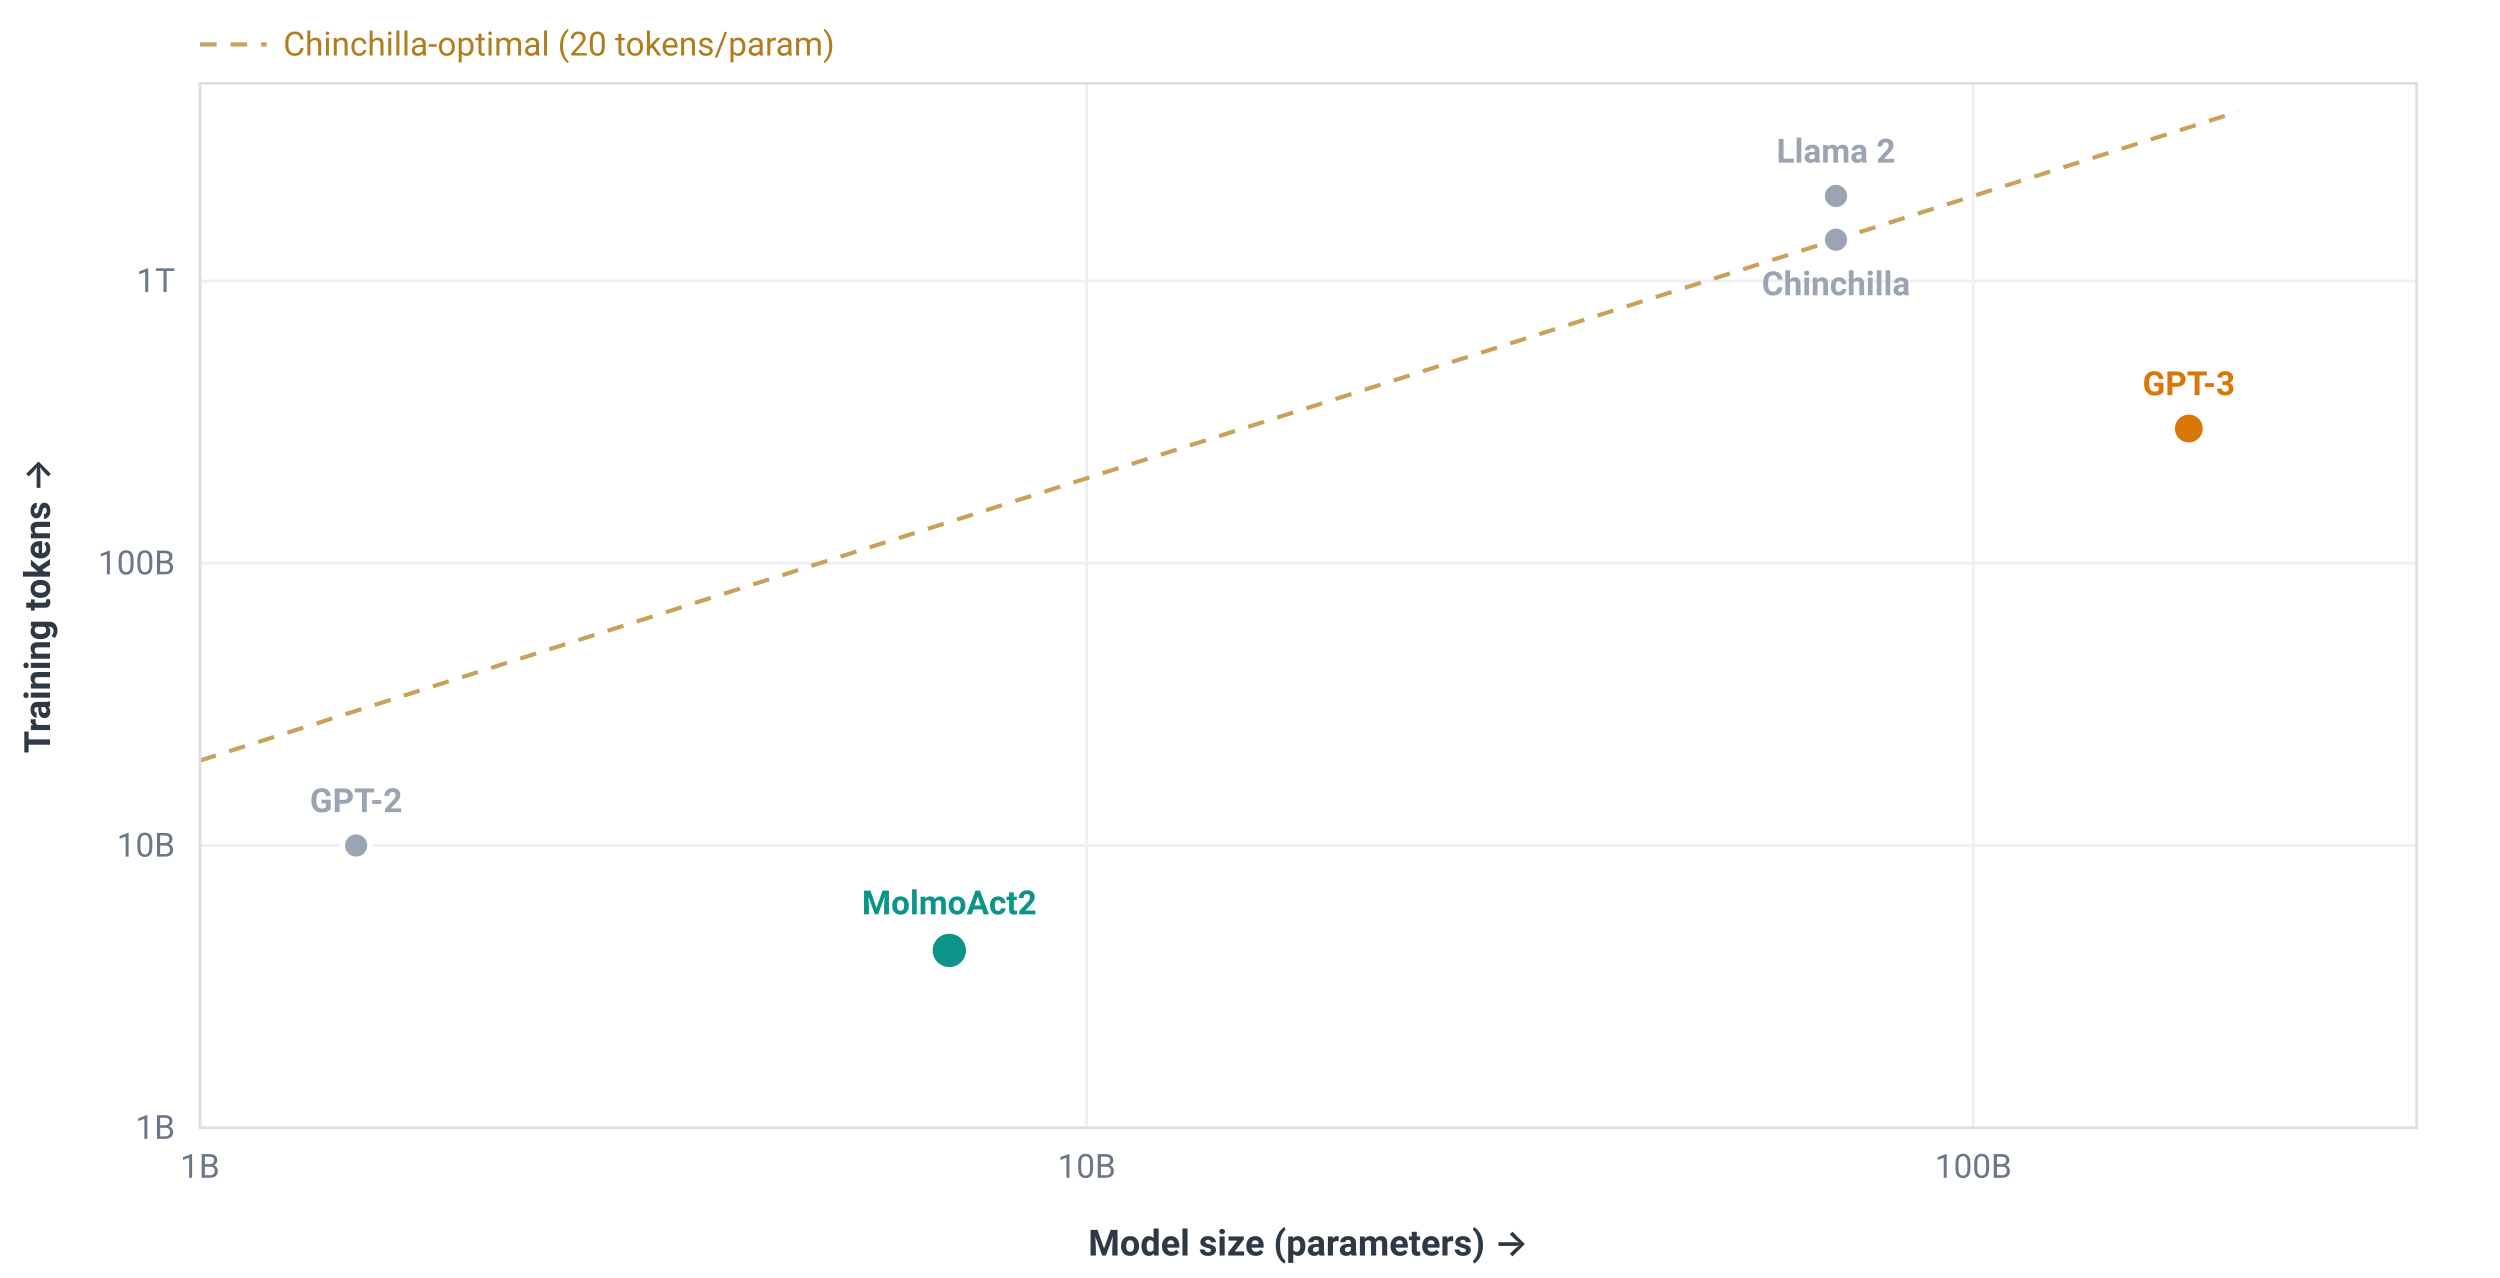
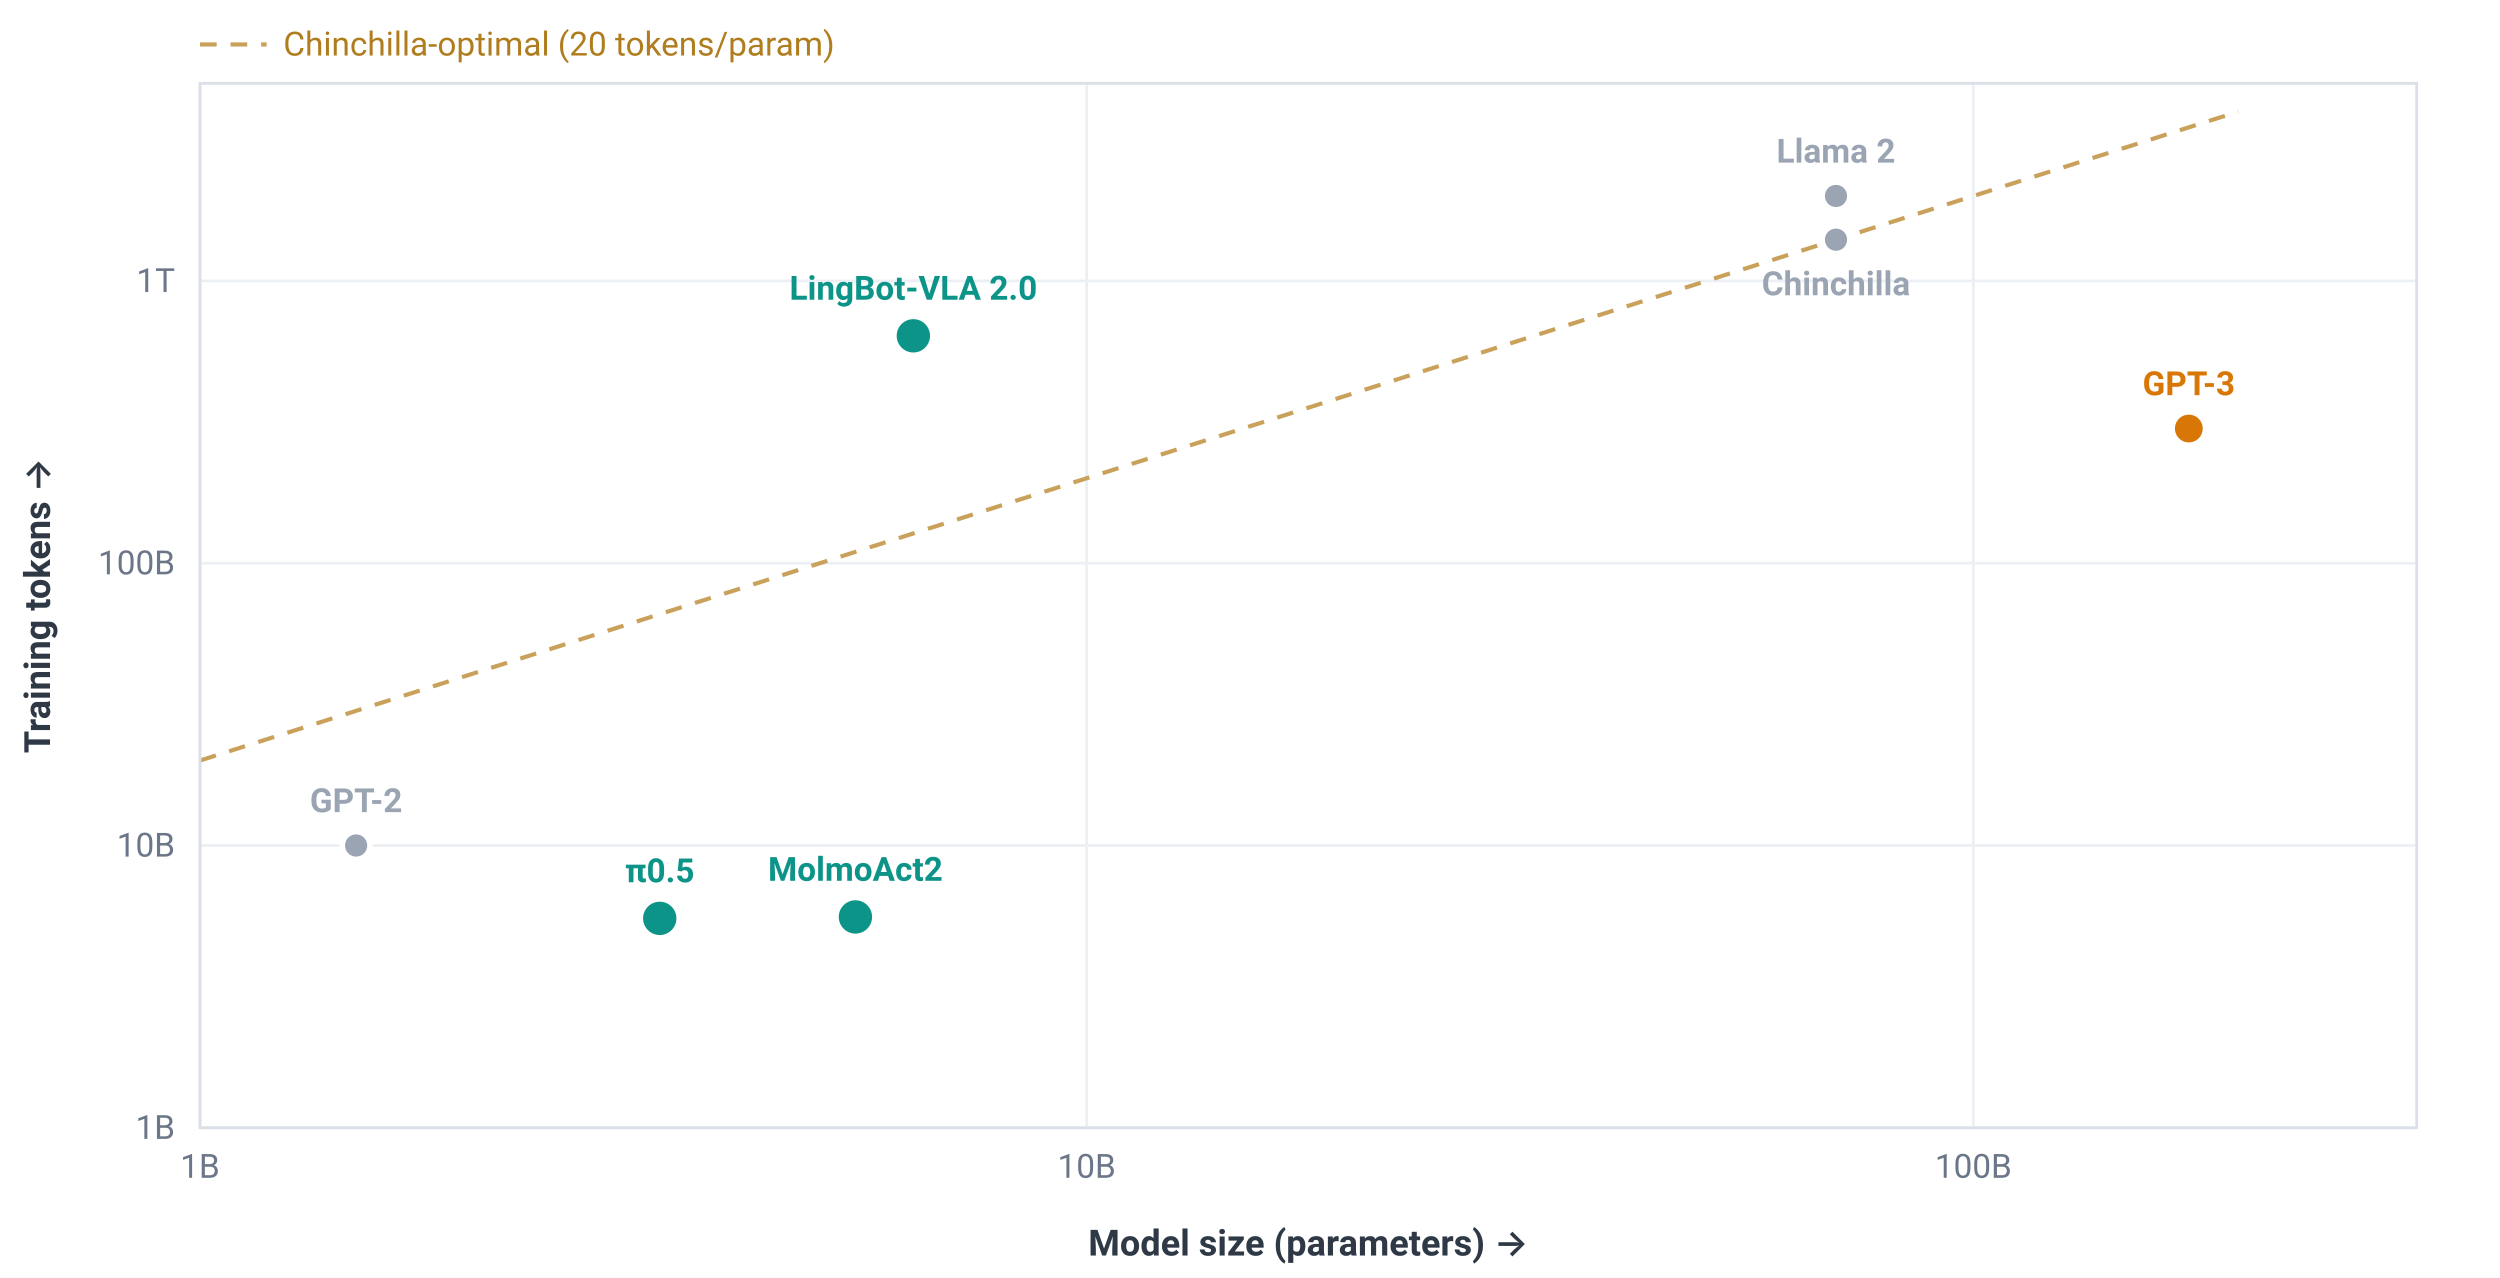
<svg xmlns="http://www.w3.org/2000/svg" viewBox="0 0 900 460" width="900" height="460" font-family="-apple-system,BlinkMacSystemFont,Segoe UI,Roboto,sans-serif">
  <rect width="900" height="460" fill="#ffffff" />
  <line x1="72" y1="30" x2="72" y2="406" stroke="#eceff3" />
  <text x="72" y="424" fill="#6b7688" font-size="12" text-anchor="middle">1B</text>
  <line x1="391.2" y1="30" x2="391.2" y2="406" stroke="#eceff3" />
  <text x="391.2" y="424" fill="#6b7688" font-size="12" text-anchor="middle">10B</text>
  <line x1="710.4" y1="30" x2="710.4" y2="406" stroke="#eceff3" />
  <text x="710.4" y="424" fill="#6b7688" font-size="12" text-anchor="middle">100B</text>
  <line x1="72" y1="406" x2="870" y2="406" stroke="#eceff3" />
  <text x="63" y="410" fill="#6b7688" font-size="12" text-anchor="end">1B</text>
  <line x1="72" y1="304.378" x2="870" y2="304.378" stroke="#eceff3" />
  <text x="63" y="308.378" fill="#6b7688" font-size="12" text-anchor="end">10B</text>
  <line x1="72" y1="202.757" x2="870" y2="202.757" stroke="#eceff3" />
  <text x="63" y="206.757" fill="#6b7688" font-size="12" text-anchor="end">100B</text>
  <line x1="72" y1="101.135" x2="870" y2="101.135" stroke="#eceff3" />
  <text x="63" y="105.135" fill="#6b7688" font-size="12" text-anchor="end">1T</text>
  <text x="471" y="452" fill="#2f3946" font-size="13" text-anchor="middle" font-weight="600">Model size (parameters) →</text>
  <text x="18" y="218" fill="#2f3946" font-size="13" text-anchor="middle" font-weight="600" transform="rotate(-90 18 218)">Training tokens →</text>
  <line x1="72" y1="273.787" x2="805.794" y2="40.174" stroke="#c9a15a" stroke-width="1.5" stroke-dasharray="6,5" />
  <line x1="72" y1="16" x2="96" y2="16" stroke="#c9a15a" stroke-width="1.5" stroke-dasharray="6,5" />
  <a href="https://arxiv.org/abs/2203.15556" target="_blank" rel="noopener">
    <text x="102" y="20" fill="#b07d1e" font-size="12" text-anchor="start" style="cursor:pointer">Chinchilla-optimal (20 tokens/param)</text>
  </a>
  <circle cx="128.208" cy="304.378" r="5" fill="#9aa4b2" stroke="#fff" stroke-width="2" />
  <text x="128.208" y="292.378" fill="#9aa4b2" font-size="12" font-weight="600" text-anchor="middle">GPT-2</text>
  <circle cx="787.978" cy="154.271" r="6" fill="#d97706" stroke="#fff" stroke-width="2" />
  <text x="787.978" y="142.271" fill="#d97706" font-size="12" font-weight="600" text-anchor="middle">GPT-3</text>
  <circle cx="660.955" cy="86.285" r="5" fill="#9aa4b2" stroke="#fff" stroke-width="2" />
  <text x="660.955" y="106.285" fill="#9aa4b2" font-size="12" font-weight="600" text-anchor="middle">Chinchilla</text>
  <circle cx="660.955" cy="70.544" r="5" fill="#9aa4b2" stroke="#fff" stroke-width="2" />
  <text x="660.955" y="58.544" fill="#9aa4b2" font-size="12" font-weight="600" text-anchor="middle">Llama 2</text>
-   <circle cx="341.755" cy="342.152" r="7" fill="#0d9488" stroke="#fff" stroke-width="2" />
-   <text x="341.755" y="329.152" fill="#0d9488" font-size="12" font-weight="600" text-anchor="middle">MolmoAct2</text>
+   <circle cx="307.953" cy="330.096" r="7" fill="#0d9488" stroke="#fff" stroke-width="2" />
+   <text x="307.953" y="317.096" fill="#0d9488" font-size="12" font-weight="600" text-anchor="middle">MolmoAct2</text>
+   <circle cx="237.51" cy="330.613" r="7" fill="#0d9488" stroke="#fff" stroke-width="2" />
+   <text x="237.51" y="317.613" fill="#0d9488" font-size="12" font-weight="600" text-anchor="middle">π0.5</text>
+   <circle cx="328.81" cy="120.896" r="7" fill="#0d9488" stroke="#fff" stroke-width="2" />
+   <text x="328.81" y="107.896" fill="#0d9488" font-size="12" font-weight="600" text-anchor="middle">LingBot-VLA 2.0</text>
  <rect x="72" y="30" width="798" height="376" fill="none" stroke="#dbe0e8" />
</svg>
